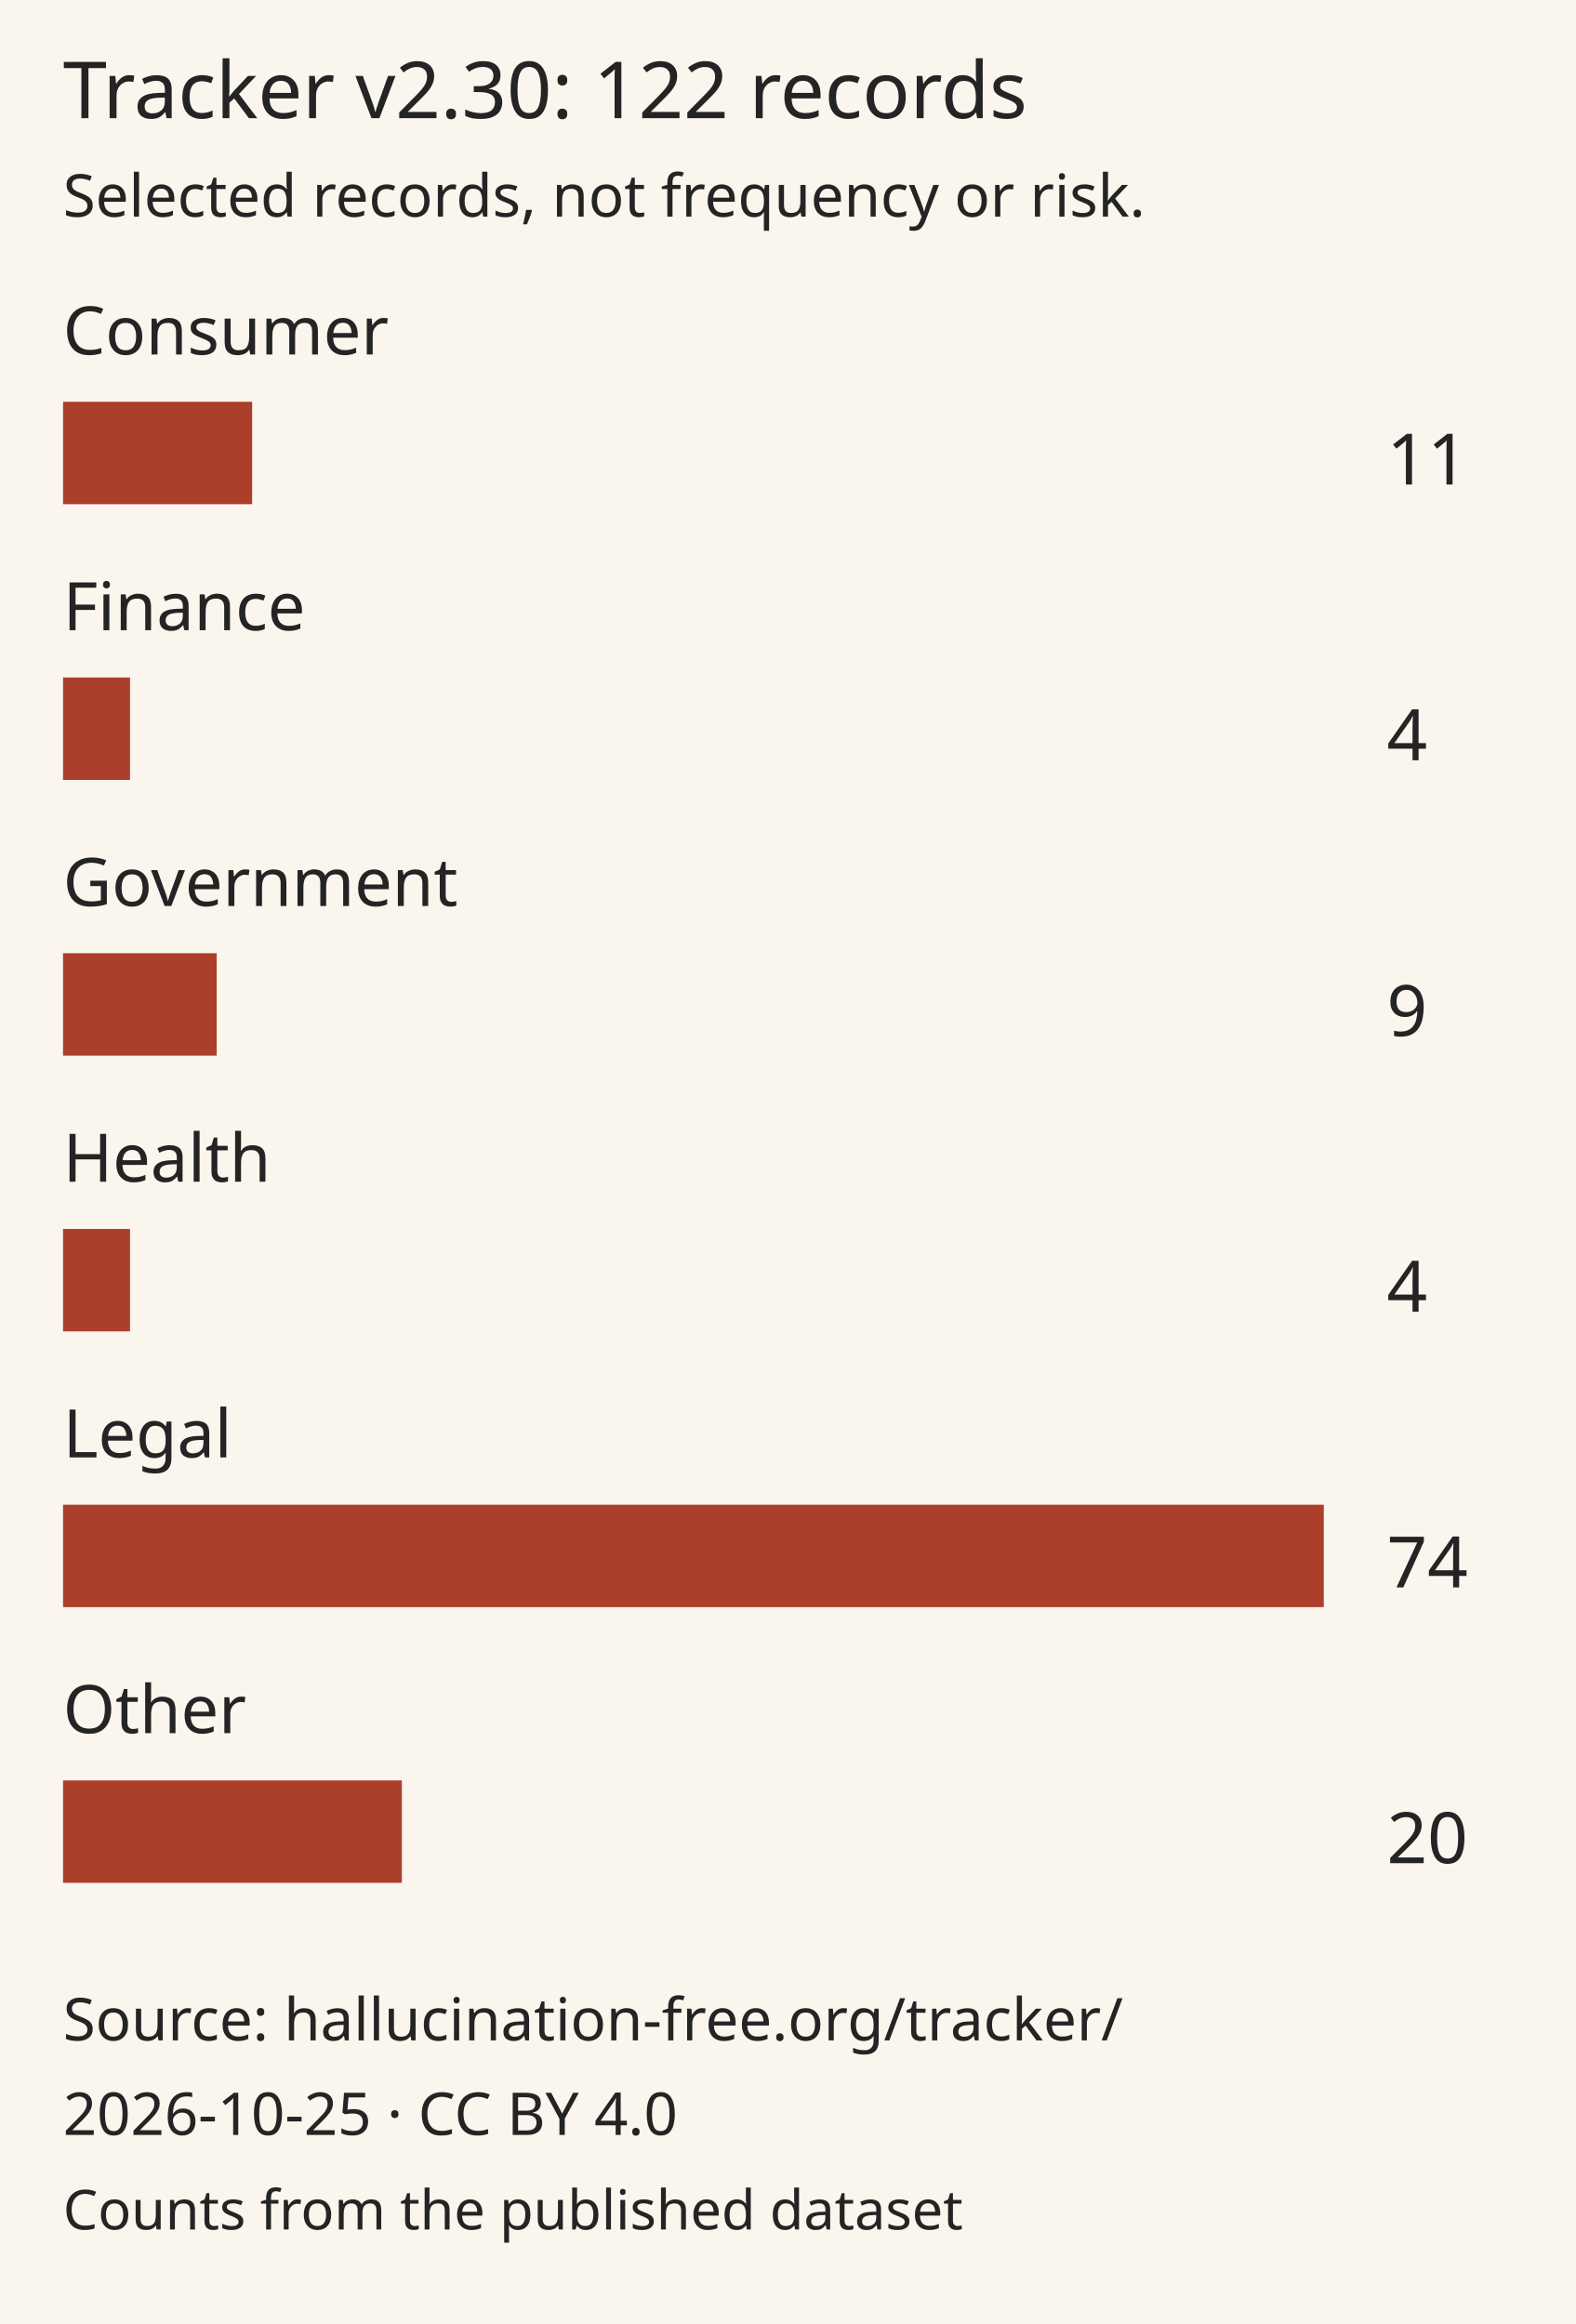
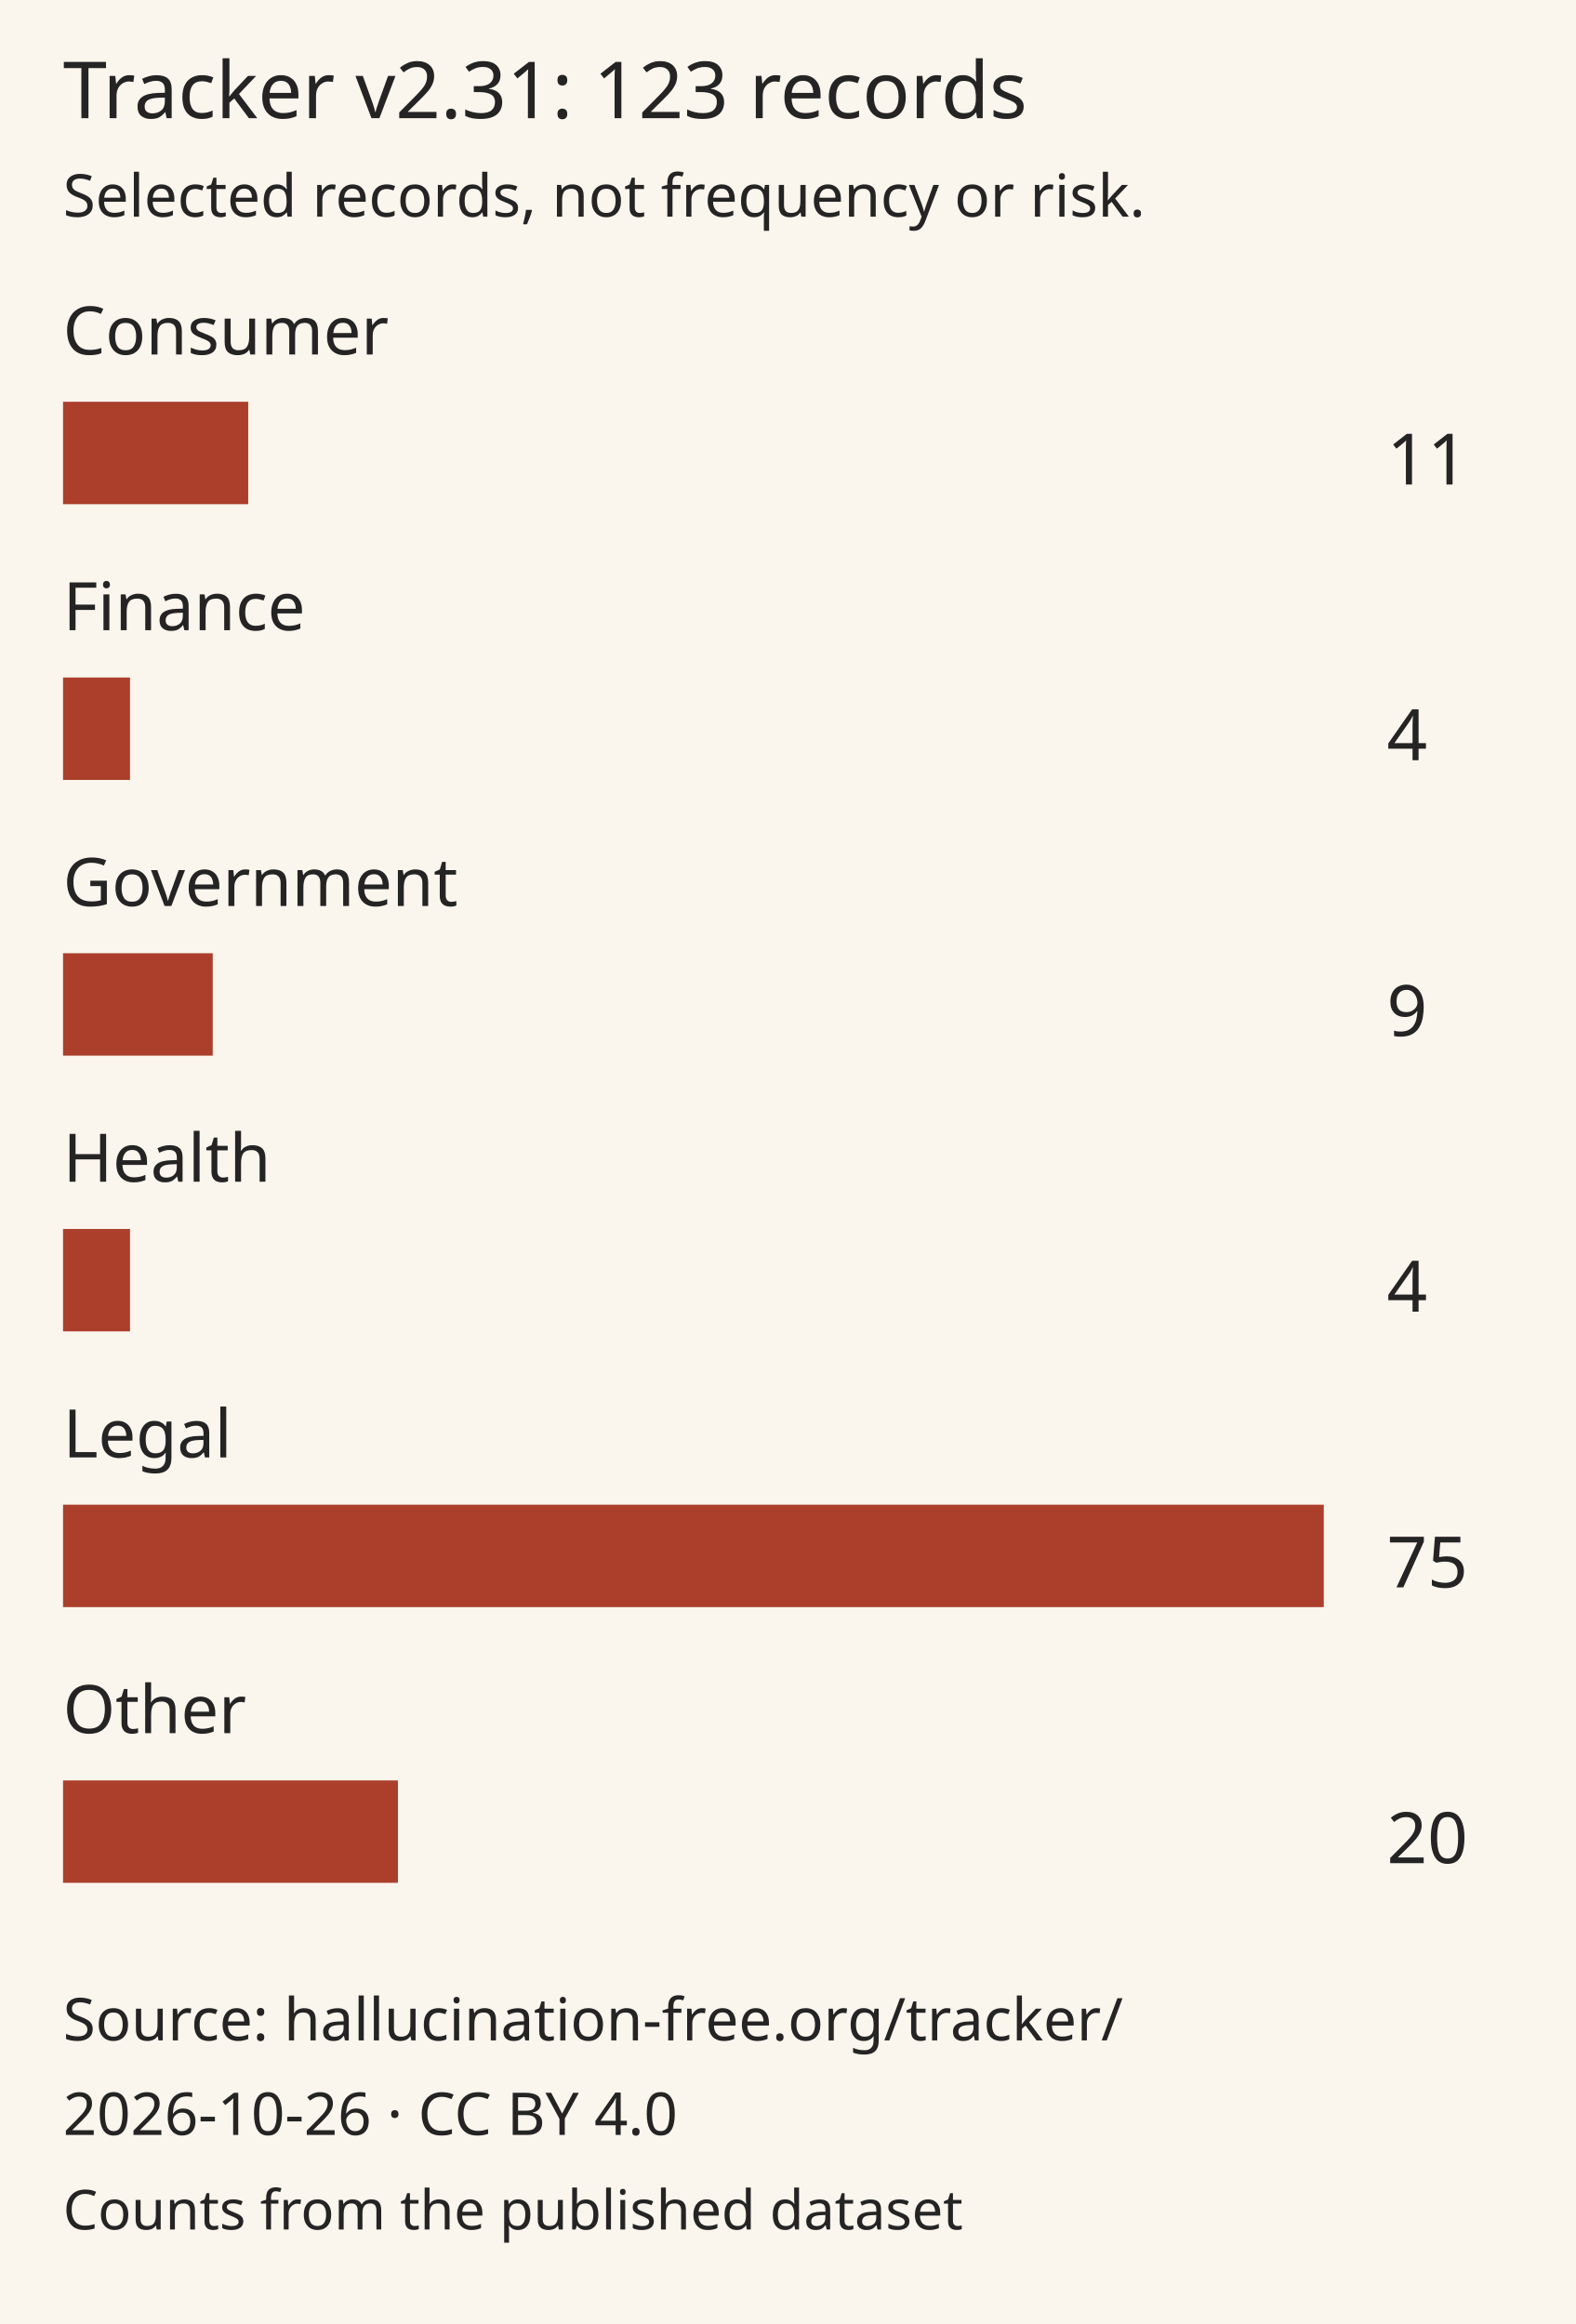
<svg xmlns="http://www.w3.org/2000/svg" viewBox="0 0 400 590">
  <rect width="400" height="590" fill="#faf5ed" />
  <g font-family="sans-serif" fill="#242424">
-     <text x="16" y="30" font-size="20">Tracker v2.30: 122 records</text>
+     <text x="16" y="30" font-size="20">Tracker v2.31: 123 records</text>
    <text x="16" y="55" font-size="15">Selected records, not frequency or risk.</text>
    <text x="16" y="90" font-size="17">Consumer</text>
-     <rect x="16" y="102" width="48" height="26" fill="#ab3f2b" />
+     <rect x="16" y="102" width="47" height="26" fill="#ab3f2b" />
    <text x="352" y="123" font-size="18">11</text>
    <text x="16" y="160" font-size="17">Finance</text>
    <rect x="16" y="172" width="17" height="26" fill="#ab3f2b" />
    <text x="352" y="193" font-size="18">4</text>
    <text x="16" y="230" font-size="17">Government</text>
-     <rect x="16" y="242" width="39" height="26" fill="#ab3f2b" />
+     <rect x="16" y="242" width="38" height="26" fill="#ab3f2b" />
    <text x="352" y="263" font-size="18">9</text>
    <text x="16" y="300" font-size="17">Health</text>
    <rect x="16" y="312" width="17" height="26" fill="#ab3f2b" />
    <text x="352" y="333" font-size="18">4</text>
    <text x="16" y="370" font-size="17">Legal</text>
    <rect x="16" y="382" width="320" height="26" fill="#ab3f2b" />
-     <text x="352" y="403" font-size="18">74</text>
+     <text x="352" y="403" font-size="18">75</text>
    <text x="16" y="440" font-size="17">Other</text>
-     <rect x="16" y="452" width="86" height="26" fill="#ab3f2b" />
+     <rect x="16" y="452" width="85" height="26" fill="#ab3f2b" />
    <text x="352" y="473" font-size="18">20</text>
    <text x="16" y="518" font-size="15">Source: hallucination-free.org/tracker/</text>
-     <text x="16" y="542" font-size="15">2026-10-25 · CC BY 4.0</text>
+     <text x="16" y="542" font-size="15">2026-10-26 · CC BY 4.0</text>
    <text x="16" y="566" font-size="14">Counts from the published dataset</text>
  </g>
</svg>
